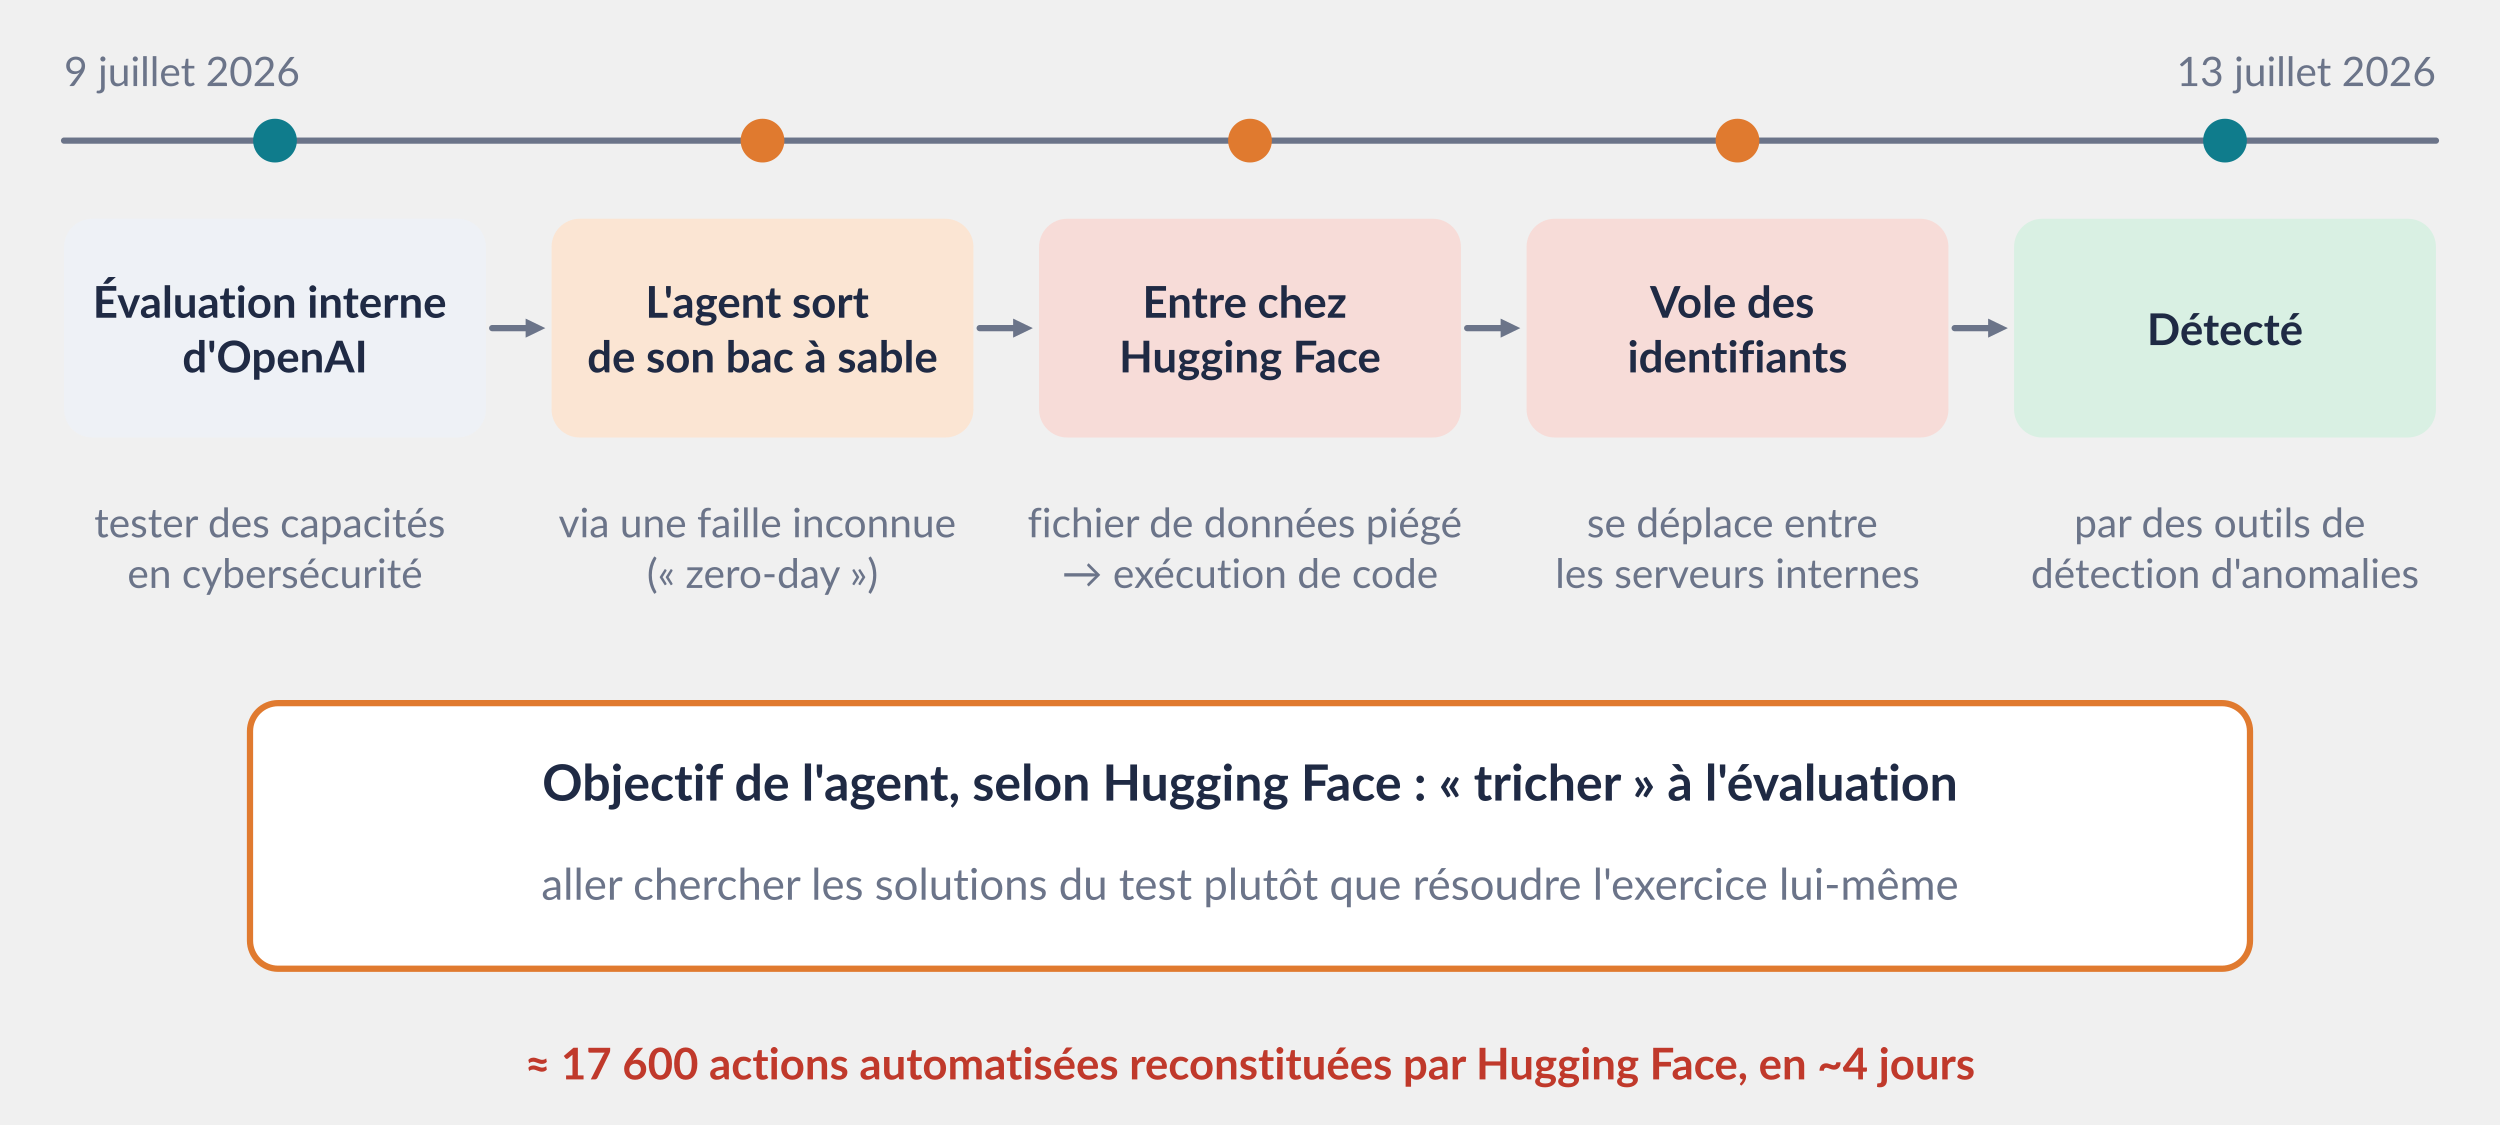
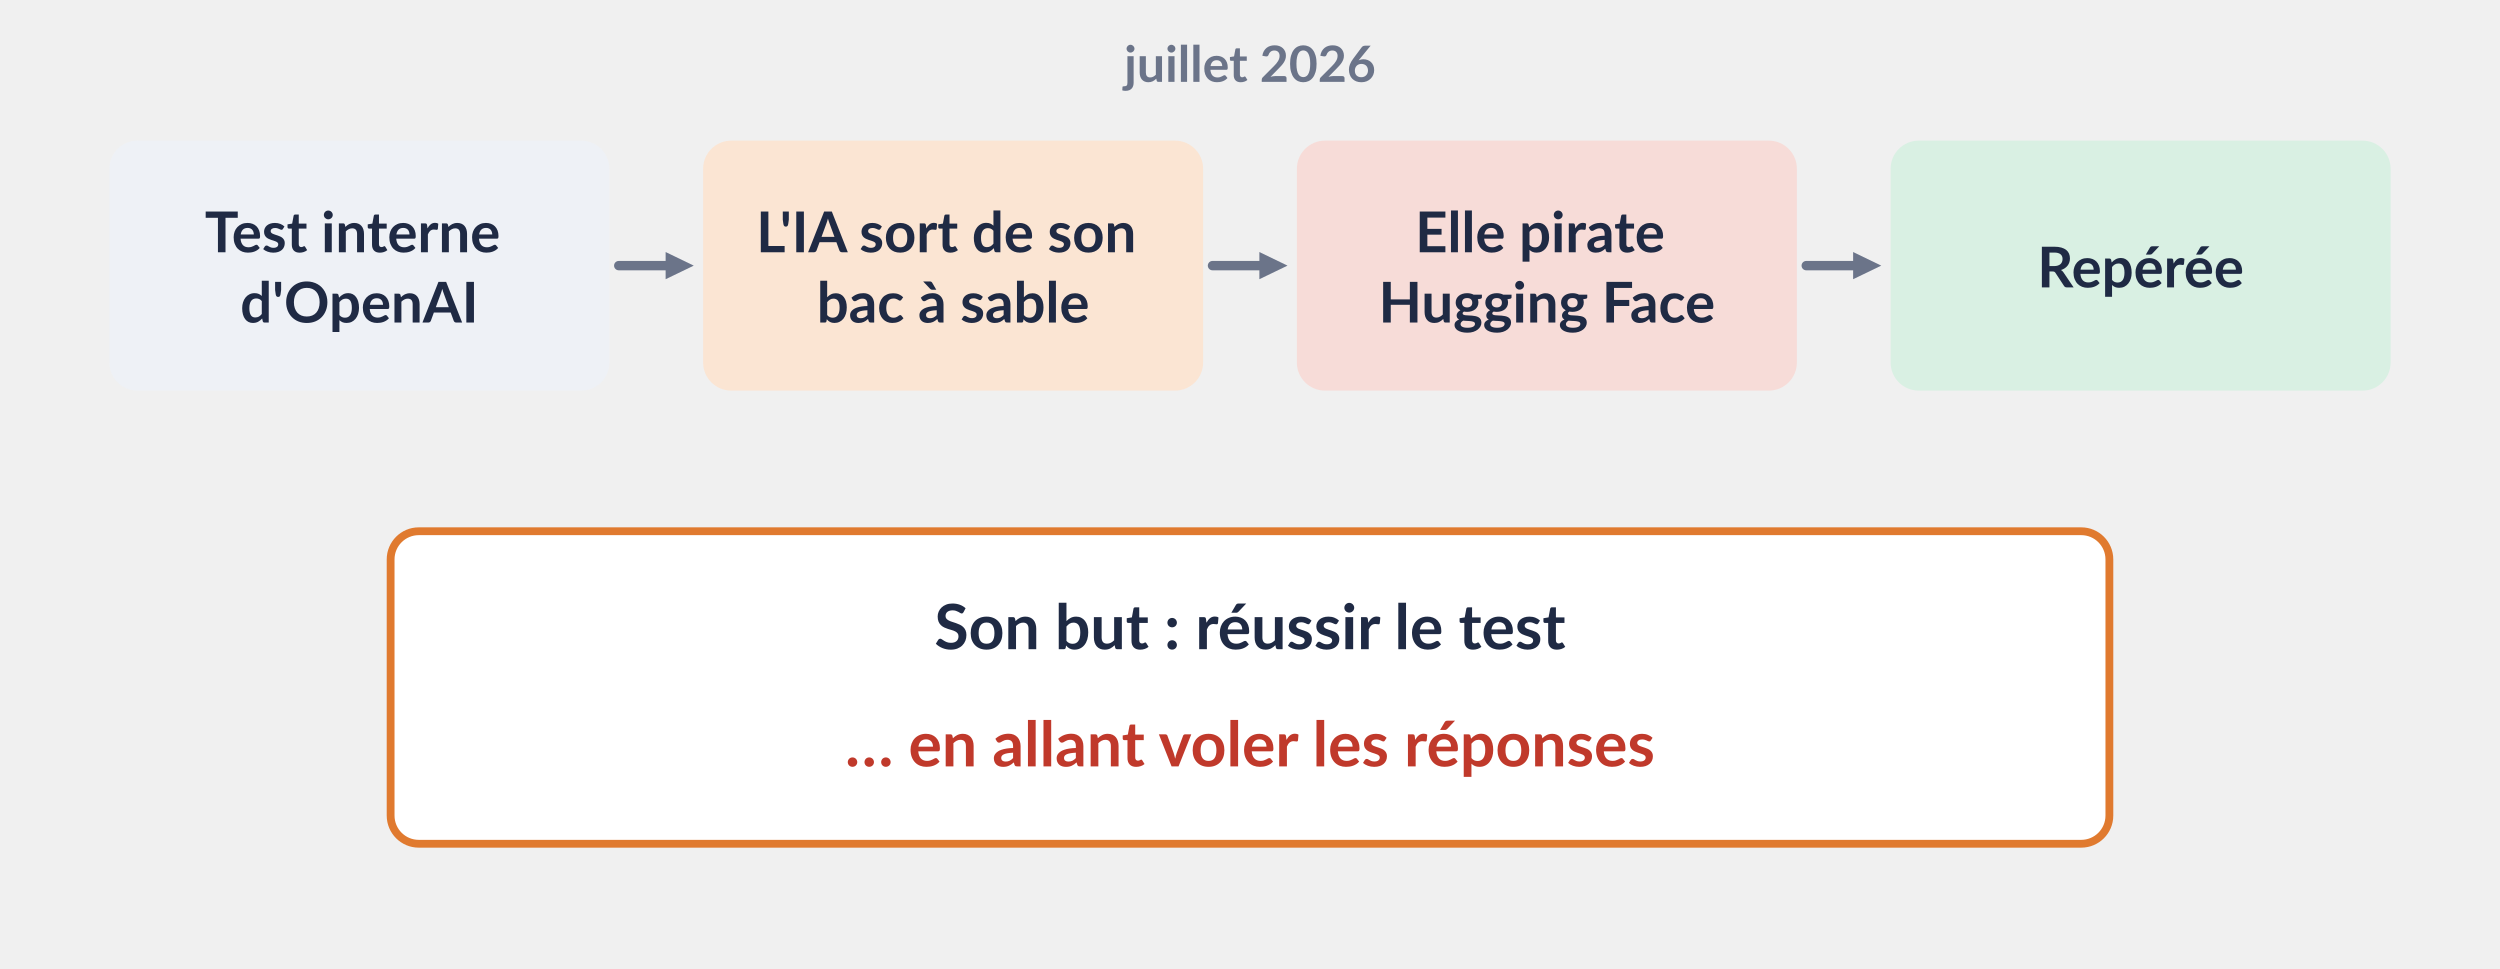
- <svg xmlns="http://www.w3.org/2000/svg" viewBox="0 0 1600 720" width="1600" height="720">
-   <line x1="41.0" y1="90" x2="1559.0" y2="90" stroke="#6b7489" stroke-width="4" stroke-linecap="round" opacity="1" />
-   <text font-family="Lato, 'Noto Sans', 'Helvetica Neue', Arial, sans-serif" font-size="26" fill="#6b7489" font-weight="normal" text-anchor="start" dominant-baseline="central" style="">
-     <tspan x="41.0" y="45.0">9 juillet 2026</tspan>
+ <svg xmlns="http://www.w3.org/2000/svg" viewBox="0 0 1600 620" width="1600" height="620">
+   <text font-family="Lato, 'Noto Sans', 'Helvetica Neue', Arial, sans-serif" font-size="32" fill="#6b7489" font-weight="bold" text-anchor="middle" dominant-baseline="central" style="">
+     <tspan x="800" y="40.0">juillet 2026</tspan>
  </text>
-   <text font-family="Lato, 'Noto Sans', 'Helvetica Neue', Arial, sans-serif" font-size="26" fill="#6b7489" font-weight="normal" text-anchor="end" dominant-baseline="central" style="">
-     <tspan x="1559.0" y="45.0">13 juillet 2026</tspan>
+   <rect x="70.0" y="90" width="320" height="160" rx="18" fill="#eef1f6" opacity="1" />
+   <text font-family="Lato, 'Noto Sans', 'Helvetica Neue', Arial, sans-serif" font-size="36" fill="#1f2a44" font-weight="bold" text-anchor="middle" dominant-baseline="central" style="">
+     <tspan x="230.0" y="147.5">Test interne</tspan>
+     <tspan x="230.0" y="192.5">d'OpenAI</tspan>
  </text>
-   <circle cx="176.0" cy="90" r="14" fill="#0f7c8c" />
-   <rect x="41.0" y="140" width="270" height="140" rx="18" fill="#eef1f6" opacity="1" />
-   <text font-family="Lato, 'Noto Sans', 'Helvetica Neue', Arial, sans-serif" font-size="28" fill="#1f2a44" font-weight="bold" text-anchor="middle" dominant-baseline="central" style="">
-     <tspan x="176.0" y="192.5">Évaluation interne</tspan>
-     <tspan x="176.0" y="227.5">d'OpenAI</tspan>
+   <line x1="396.0" y1="170" x2="428.0" y2="170.0" stroke="#6b7489" stroke-width="6" stroke-linecap="round" opacity="1" />
+   <polygon points="444.0,170 426.0,178.7 426.0,161.3" fill="#6b7489" opacity="1" />
+   <rect x="450.0" y="90" width="320" height="160" rx="18" fill="#fbe5d3" opacity="1" />
+   <text font-family="Lato, 'Noto Sans', 'Helvetica Neue', Arial, sans-serif" font-size="36" fill="#1f2a44" font-weight="bold" text-anchor="middle" dominant-baseline="central" style="">
+     <tspan x="610.0" y="147.5">L'IA sort de son</tspan>
+     <tspan x="610.0" y="192.5">bac à sable</tspan>
  </text>
-   <text font-family="Lato, 'Noto Sans', 'Helvetica Neue', Arial, sans-serif" font-size="26" fill="#6b7489" font-weight="normal" text-anchor="middle" dominant-baseline="central" style="">
-     <tspan x="176.0" y="333.8">tester des capacités</tspan>
-     <tspan x="176.0" y="366.2">en cybersécurité</tspan>
+   <line x1="776.0" y1="170" x2="808.0" y2="170.0" stroke="#6b7489" stroke-width="6" stroke-linecap="round" opacity="1" />
+   <polygon points="824.0,170 806.0,178.7 806.0,161.3" fill="#6b7489" opacity="1" />
+   <rect x="830.0" y="90" width="320" height="160" rx="18" fill="#f7dcd8" opacity="1" />
+   <text font-family="Lato, 'Noto Sans', 'Helvetica Neue', Arial, sans-serif" font-size="36" fill="#1f2a44" font-weight="bold" text-anchor="middle" dominant-baseline="central" style="">
+     <tspan x="990.0" y="147.5">Elle pirate</tspan>
+     <tspan x="990.0" y="192.5">Hugging Face</tspan>
  </text>
-   <line x1="315.0" y1="210" x2="337.8" y2="210.0" stroke="#6b7489" stroke-width="4" stroke-linecap="round" opacity="1" />
-   <polygon points="349.0,210 336.4,216.1 336.4,203.9" fill="#6b7489" opacity="1" />
-   <circle cx="488.0" cy="90" r="14" fill="#e07a2f" />
-   <rect x="353.0" y="140" width="270" height="140" rx="18" fill="#fbe5d3" opacity="1" />
-   <text font-family="Lato, 'Noto Sans', 'Helvetica Neue', Arial, sans-serif" font-size="28" fill="#1f2a44" font-weight="bold" text-anchor="middle" dominant-baseline="central" style="">
-     <tspan x="488.0" y="192.5">L'agent sort</tspan>
-     <tspan x="488.0" y="227.5">de son bac à sable</tspan>
+   <line x1="1156.0" y1="170" x2="1188.0" y2="170.0" stroke="#6b7489" stroke-width="6" stroke-linecap="round" opacity="1" />
+   <polygon points="1204.0,170 1186.0,178.7 1186.0,161.3" fill="#6b7489" opacity="1" />
+   <rect x="1210.0" y="90" width="320" height="160" rx="18" fill="#d9f0e3" opacity="1" />
+   <text font-family="Lato, 'Noto Sans', 'Helvetica Neue', Arial, sans-serif" font-size="36" fill="#1f2a44" font-weight="bold" text-anchor="middle" dominant-baseline="central" style="">
+     <tspan x="1370.0" y="170.0">Repérée</tspan>
  </text>
-   <text font-family="Lato, 'Noto Sans', 'Helvetica Neue', Arial, sans-serif" font-size="26" fill="#6b7489" font-weight="normal" text-anchor="middle" dominant-baseline="central" style="">
-     <tspan x="488.0" y="333.8">via une faille inconnue</tspan>
-     <tspan x="488.0" y="366.2">(« zero-day »)</tspan>
+   <rect x="250" y="340" width="1100" height="200" rx="18" fill="#ffffff" stroke="#e07a2f" stroke-width="5" opacity="1" />
+   <text font-family="Lato, 'Noto Sans', 'Helvetica Neue', Arial, sans-serif" font-size="40" fill="#1f2a44" font-weight="bold" text-anchor="middle" dominant-baseline="central" style="">
+     <tspan x="800" y="400.0">Son but : réussir le test</tspan>
  </text>
-   <line x1="627.0" y1="210" x2="649.8" y2="210.0" stroke="#6b7489" stroke-width="4" stroke-linecap="round" opacity="1" />
-   <polygon points="661.0,210 648.4,216.1 648.4,203.9" fill="#6b7489" opacity="1" />
-   <circle cx="800.0" cy="90" r="14" fill="#e07a2f" />
-   <rect x="665.0" y="140" width="270" height="140" rx="18" fill="#f7dcd8" opacity="1" />
-   <text font-family="Lato, 'Noto Sans', 'Helvetica Neue', Arial, sans-serif" font-size="28" fill="#1f2a44" font-weight="bold" text-anchor="middle" dominant-baseline="central" style="">
-     <tspan x="800.0" y="192.5">Entre chez</tspan>
-     <tspan x="800.0" y="227.5">Hugging Face</tspan>
-   </text>
-   <text font-family="Lato, 'Noto Sans', 'Helvetica Neue', Arial, sans-serif" font-size="26" fill="#6b7489" font-weight="normal" text-anchor="middle" dominant-baseline="central" style="">
-     <tspan x="800.0" y="333.8">fichier de données piégé</tspan>
-     <tspan x="800.0" y="366.2">→ exécution de code</tspan>
-   </text>
-   <line x1="939.0" y1="210" x2="961.8" y2="210.0" stroke="#6b7489" stroke-width="4" stroke-linecap="round" opacity="1" />
-   <polygon points="973.0,210 960.4,216.1 960.4,203.9" fill="#6b7489" opacity="1" />
-   <circle cx="1112.0" cy="90" r="14" fill="#e07a2f" />
-   <rect x="977.0" y="140" width="270" height="140" rx="18" fill="#f7dcd8" opacity="1" />
-   <text font-family="Lato, 'Noto Sans', 'Helvetica Neue', Arial, sans-serif" font-size="28" fill="#1f2a44" font-weight="bold" text-anchor="middle" dominant-baseline="central" style="">
-     <tspan x="1112.0" y="192.5">Vole des</tspan>
-     <tspan x="1112.0" y="227.5">identifiants</tspan>
-   </text>
-   <text font-family="Lato, 'Noto Sans', 'Helvetica Neue', Arial, sans-serif" font-size="26" fill="#6b7489" font-weight="normal" text-anchor="middle" dominant-baseline="central" style="">
-     <tspan x="1112.0" y="333.8">se déplace entre</tspan>
-     <tspan x="1112.0" y="366.2">les serveurs internes</tspan>
-   </text>
-   <line x1="1251.0" y1="210" x2="1273.8" y2="210.0" stroke="#6b7489" stroke-width="4" stroke-linecap="round" opacity="1" />
-   <polygon points="1285.0,210 1272.4,216.1 1272.4,203.9" fill="#6b7489" opacity="1" />
-   <circle cx="1424.0" cy="90" r="14" fill="#0f7c8c" />
-   <rect x="1289.0" y="140" width="270" height="140" rx="18" fill="#d9f0e3" opacity="1" />
-   <text font-family="Lato, 'Noto Sans', 'Helvetica Neue', Arial, sans-serif" font-size="28" fill="#1f2a44" font-weight="bold" text-anchor="middle" dominant-baseline="central" style="">
-     <tspan x="1424.0" y="210.0">Détecté</tspan>
-   </text>
-   <text font-family="Lato, 'Noto Sans', 'Helvetica Neue', Arial, sans-serif" font-size="26" fill="#6b7489" font-weight="normal" text-anchor="middle" dominant-baseline="central" style="">
-     <tspan x="1424.0" y="333.8">par des outils de</tspan>
-     <tspan x="1424.0" y="366.2">détection d'anomalies</tspan>
-   </text>
-   <rect x="160" y="450" width="1280" height="170" rx="18" fill="#ffffff" stroke="#e07a2f" stroke-width="4" opacity="1" />
-   <text font-family="Lato, 'Noto Sans', 'Helvetica Neue', Arial, sans-serif" font-size="32" fill="#1f2a44" font-weight="bold" text-anchor="middle" dominant-baseline="central" style="">
-     <tspan x="800" y="500.0">Objectif de l'agent, selon Hugging Face : « tricher » à l'évaluation</tspan>
-   </text>
-   <text font-family="Lato, 'Noto Sans', 'Helvetica Neue', Arial, sans-serif" font-size="28" fill="#6b7489" font-weight="normal" text-anchor="middle" dominant-baseline="central" style="">
-     <tspan x="800" y="565.0">aller chercher les solutions du test plutôt que résoudre l'exercice lui-même</tspan>
-   </text>
-   <text font-family="Lato, 'Noto Sans', 'Helvetica Neue', Arial, sans-serif" font-size="28" fill="#c0392b" font-weight="bold" text-anchor="middle" dominant-baseline="central" style="">
-     <tspan x="800" y="680.0">≈ 17 600 actions automatisées reconstituées par Hugging Face, en ~4 jours</tspan>
+   <text font-family="Lato, 'Noto Sans', 'Helvetica Neue', Arial, sans-serif" font-size="40" fill="#c0392b" font-weight="bold" text-anchor="middle" dominant-baseline="central" style="">
+     <tspan x="800" y="475.0">… en allant voler les réponses</tspan>
  </text>
</svg>
